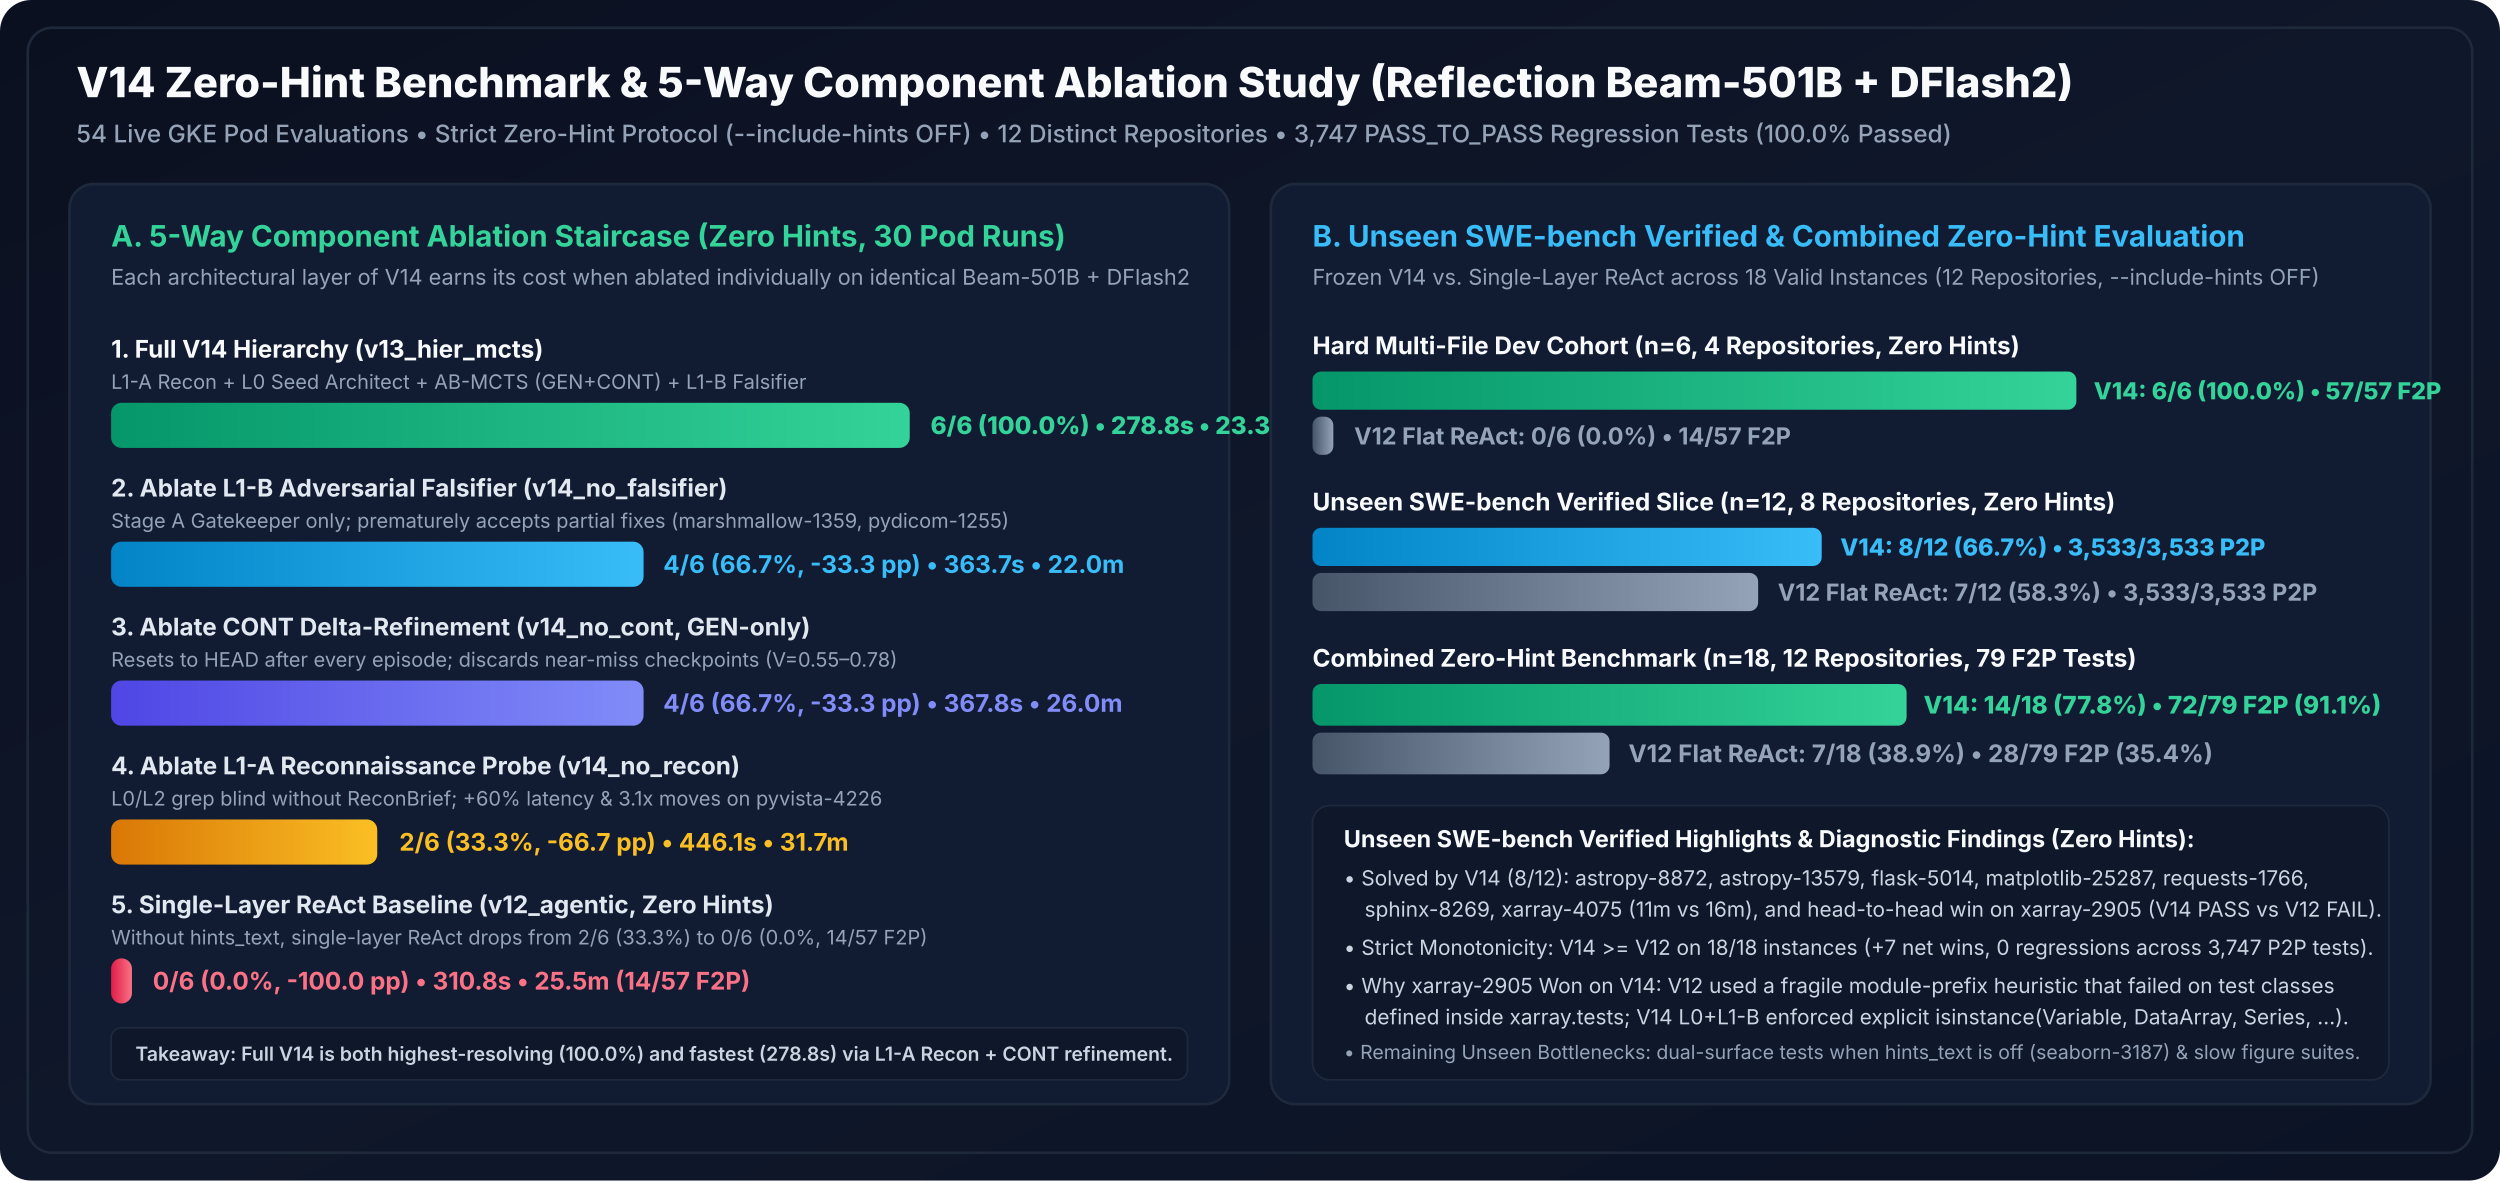
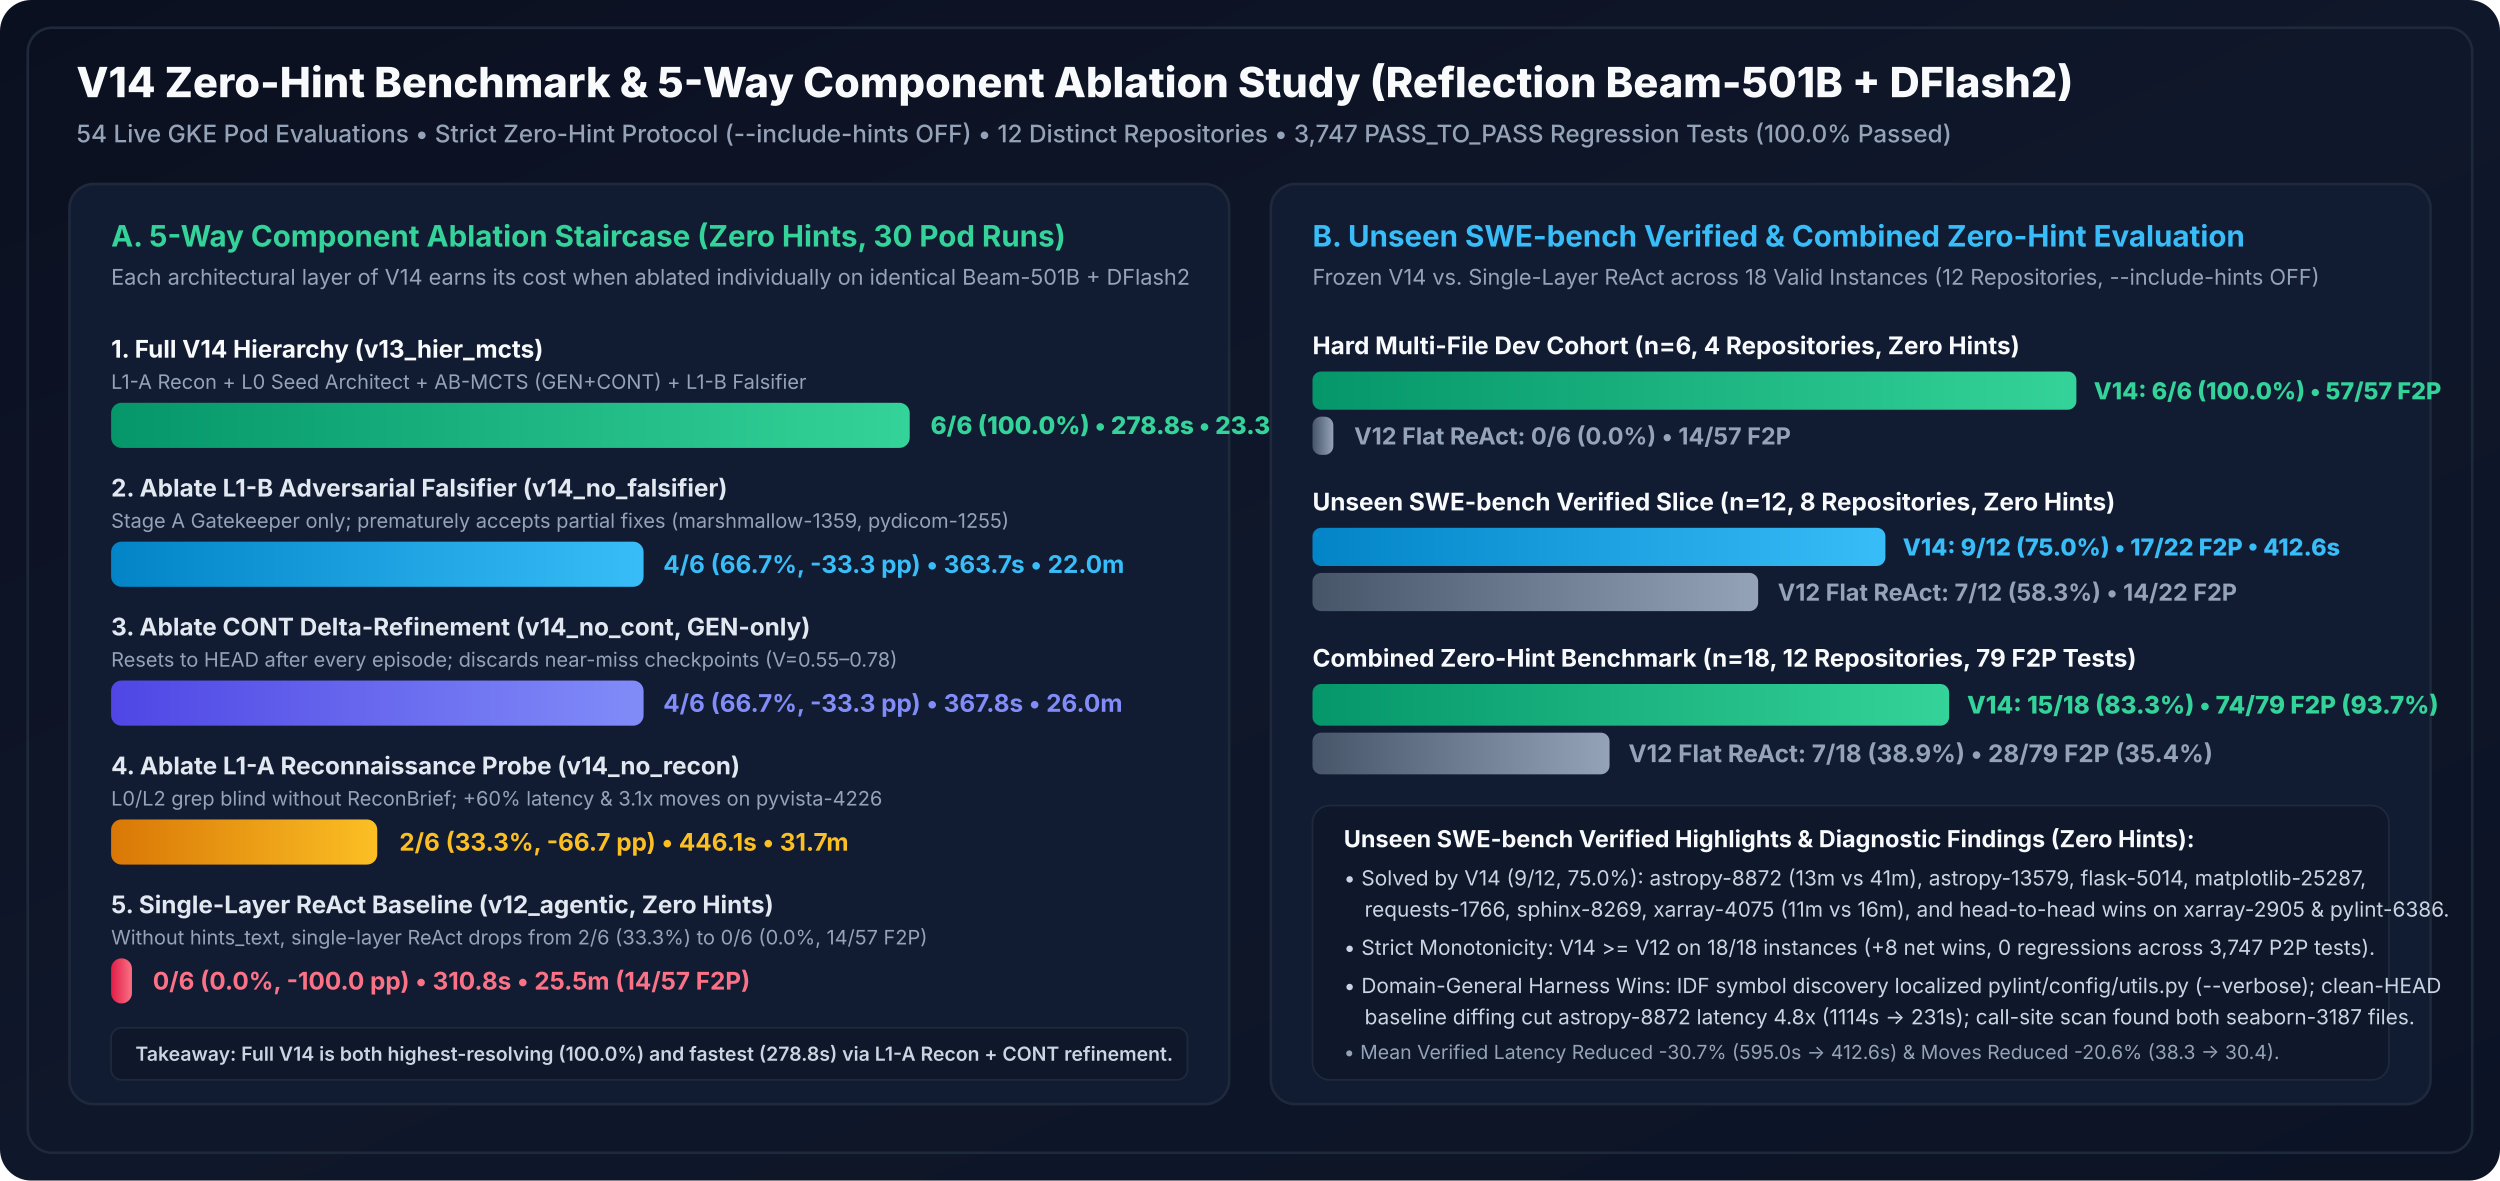
<svg xmlns="http://www.w3.org/2000/svg" viewBox="0 0 1440 680" width="1440" height="680" font-family="Inter, -apple-system, BlinkMacSystemFont, 'Segoe UI', Roboto, sans-serif">
  <defs>
    <linearGradient id="bg" x1="0" y1="0" x2="1" y2="1">
      <stop offset="0%" stop-color="#0b1020" />
      <stop offset="50%" stop-color="#0f172a" />
      <stop offset="100%" stop-color="#0b1325" />
    </linearGradient>
    <linearGradient id="emerald" x1="0" y1="0" x2="1" y2="0">
      <stop offset="0%" stop-color="#059669" />
      <stop offset="100%" stop-color="#34d399" />
    </linearGradient>
    <linearGradient id="cyan" x1="0" y1="0" x2="1" y2="0">
      <stop offset="0%" stop-color="#0284c7" />
      <stop offset="100%" stop-color="#38bdf8" />
    </linearGradient>
    <linearGradient id="indigo" x1="0" y1="0" x2="1" y2="0">
      <stop offset="0%" stop-color="#4f46e5" />
      <stop offset="100%" stop-color="#818cf8" />
    </linearGradient>
    <linearGradient id="amber" x1="0" y1="0" x2="1" y2="0">
      <stop offset="0%" stop-color="#d97706" />
      <stop offset="100%" stop-color="#fbbf24" />
    </linearGradient>
    <linearGradient id="rose" x1="0" y1="0" x2="1" y2="0">
      <stop offset="0%" stop-color="#e11d48" />
      <stop offset="100%" stop-color="#fb7185" />
    </linearGradient>
    <linearGradient id="slate" x1="0" y1="0" x2="1" y2="0">
      <stop offset="0%" stop-color="#475569" />
      <stop offset="100%" stop-color="#94a3b8" />
    </linearGradient>
  </defs>
  <rect width="1440" height="680" rx="18" fill="url(#bg)" />
  <rect x="16" y="16" width="1408" height="648" rx="14" fill="none" stroke="#1e293b" stroke-width="1.5" />
  <text x="44" y="56" fill="#f8fafc" font-size="24" font-weight="800">V14 Zero-Hint Benchmark &amp; 5-Way Component Ablation Study (Reflection Beam-501B + DFlash2)</text>
  <text x="44" y="82" fill="#94a3b8" font-size="14" font-weight="500">54 Live GKE Pod Evaluations • Strict Zero-Hint Protocol (--include-hints OFF) • 12 Distinct Repositories • 3,747 PASS_TO_PASS Regression Tests (100.0% Passed)</text>
  <rect x="40" y="106" width="668" height="530" rx="14" fill="#111c33" stroke="#1e293b" stroke-width="1.5" />
  <text x="64" y="142" fill="#34d399" font-size="17" font-weight="700">A. 5-Way Component Ablation Staircase (Zero Hints, 30 Pod Runs)</text>
  <text x="64" y="164" fill="#94a3b8" font-size="12.5">Each architectural layer of V14 earns its cost when ablated individually on identical Beam-501B + DFlash2</text>
  <text x="64" y="206" fill="#f8fafc" font-size="14" font-weight="700">1. Full V14 Hierarchy (v13_hier_mcts)</text>
  <text x="64" y="224" fill="#94a3b8" font-size="11.5">L1-A Recon + L0 Seed Architect + AB-MCTS (GEN+CONT) + L1-B Falsifier</text>
  <rect x="64" y="232" width="460" height="26" rx="6" fill="url(#emerald)" />
  <text x="536" y="250" fill="#34d399" font-size="14" font-weight="800">6/6 (100.0%) • 278.8s • 23.3m</text>
  <text x="64" y="286" fill="#e2e8f0" font-size="14" font-weight="700">2. Ablate L1-B Adversarial Falsifier (v14_no_falsifier)</text>
  <text x="64" y="304" fill="#94a3b8" font-size="11.5">Stage A Gatekeeper only; prematurely accepts partial fixes (marshmallow-1359, pydicom-1255)</text>
  <rect x="64" y="312" width="306.7" height="26" rx="6" fill="url(#cyan)" />
  <text x="382" y="330" fill="#38bdf8" font-size="14" font-weight="700">4/6 (66.7%, -33.3 pp) • 363.7s • 22.0m</text>
  <text x="64" y="366" fill="#e2e8f0" font-size="14" font-weight="700">3. Ablate CONT Delta-Refinement (v14_no_cont, GEN-only)</text>
  <text x="64" y="384" fill="#94a3b8" font-size="11.5">Resets to HEAD after every episode; discards near-miss checkpoints (V=0.55–0.78)</text>
  <rect x="64" y="392" width="306.7" height="26" rx="6" fill="url(#indigo)" />
  <text x="382" y="410" fill="#818cf8" font-size="14" font-weight="700">4/6 (66.7%, -33.3 pp) • 367.8s • 26.0m</text>
  <text x="64" y="446" fill="#e2e8f0" font-size="14" font-weight="700">4. Ablate L1-A Reconnaissance Probe (v14_no_recon)</text>
  <text x="64" y="464" fill="#94a3b8" font-size="11.5">L0/L2 grep blind without ReconBrief; +60% latency &amp; 3.1x moves on pyvista-4226</text>
  <rect x="64" y="472" width="153.3" height="26" rx="6" fill="url(#amber)" />
  <text x="230" y="490" fill="#fbbf24" font-size="14" font-weight="700">2/6 (33.3%, -66.7 pp) • 446.1s • 31.7m</text>
  <text x="64" y="526" fill="#e2e8f0" font-size="14" font-weight="700">5. Single-Layer ReAct Baseline (v12_agentic, Zero Hints)</text>
  <text x="64" y="544" fill="#94a3b8" font-size="11.5">Without hints_text, single-layer ReAct drops from 2/6 (33.3%) to 0/6 (0.0%, 14/57 F2P)</text>
  <rect x="64" y="552" width="12" height="26" rx="6" fill="url(#rose)" />
  <text x="88" y="570" fill="#fb7185" font-size="14" font-weight="700">0/6 (0.0%, -100.0 pp) • 310.8s • 25.5m (14/57 F2P)</text>
  <rect x="64" y="592" width="620" height="30" rx="6" fill="#0f172a" stroke="#1e293b" />
  <text x="78" y="611" fill="#cbd5e1" font-size="11.2" font-weight="600">Takeaway: Full V14 is both highest-resolving (100.0%) and fastest (278.8s) via L1-A Recon + CONT refinement.</text>
  <rect x="732" y="106" width="668" height="530" rx="14" fill="#111c33" stroke="#1e293b" stroke-width="1.5" />
  <text x="756" y="142" fill="#38bdf8" font-size="17" font-weight="700">B. Unseen SWE-bench Verified &amp; Combined Zero-Hint Evaluation</text>
  <text x="756" y="164" fill="#94a3b8" font-size="12.5">Frozen V14 vs. Single-Layer ReAct across 18 Valid Instances (12 Repositories, --include-hints OFF)</text>
  <text x="756" y="204" fill="#f8fafc" font-size="14" font-weight="700">Hard Multi-File Dev Cohort (n=6, 4 Repositories, Zero Hints)</text>
  <rect x="756" y="214" width="440" height="22" rx="5" fill="url(#emerald)" />
  <text x="1206" y="230" fill="#34d399" font-size="13.5" font-weight="800">V14: 6/6 (100.0%) • 57/57 F2P</text>
  <rect x="756" y="240" width="12" height="22" rx="5" fill="url(#slate)" />
  <text x="780" y="256" fill="#94a3b8" font-size="13.5" font-weight="700">V12 Flat ReAct: 0/6 (0.0%) • 14/57 F2P</text>
  <text x="756" y="294" fill="#f8fafc" font-size="14" font-weight="700">Unseen SWE-bench Verified Slice (n=12, 8 Repositories, Zero Hints)</text>
-   <rect x="756" y="304" width="293.3" height="22" rx="5" fill="url(#cyan)" />
-   <text x="1060" y="320" fill="#38bdf8" font-size="13.5" font-weight="800">V14: 8/12 (66.7%) • 3,533/3,533 P2P</text>
+   <rect x="756" y="304" width="330.0" height="22" rx="5" fill="url(#cyan)" />
+   <text x="1096" y="320" fill="#38bdf8" font-size="13.5" font-weight="800">V14: 9/12 (75.0%) • 17/22 F2P • 412.6s</text>
  <rect x="756" y="330" width="256.7" height="22" rx="5" fill="url(#slate)" />
-   <text x="1024" y="346" fill="#94a3b8" font-size="13.5" font-weight="700">V12 Flat ReAct: 7/12 (58.3%) • 3,533/3,533 P2P</text>
+   <text x="1024" y="346" fill="#94a3b8" font-size="13.5" font-weight="700">V12 Flat ReAct: 7/12 (58.3%) • 14/22 F2P</text>
  <text x="756" y="384" fill="#f8fafc" font-size="14" font-weight="700">Combined Zero-Hint Benchmark (n=18, 12 Repositories, 79 F2P Tests)</text>
-   <rect x="756" y="394" width="342.2" height="24" rx="5" fill="url(#emerald)" />
-   <text x="1108" y="411" fill="#34d399" font-size="14" font-weight="800">V14: 14/18 (77.8%) • 72/79 F2P (91.1%)</text>
+   <rect x="756" y="394" width="366.7" height="24" rx="5" fill="url(#emerald)" />
+   <text x="1133" y="411" fill="#34d399" font-size="14" font-weight="800">V14: 15/18 (83.3%) • 74/79 F2P (93.7%)</text>
  <rect x="756" y="422" width="171.1" height="24" rx="5" fill="url(#slate)" />
  <text x="938" y="439" fill="#94a3b8" font-size="14" font-weight="700">V12 Flat ReAct: 7/18 (38.9%) • 28/79 F2P (35.4%)</text>
  <rect x="756" y="464" width="620" height="158" rx="10" fill="#0f172a" stroke="#1e293b" />
  <text x="774" y="488" fill="#f8fafc" font-size="13.5" font-weight="700">Unseen SWE-bench Verified Highlights &amp; Diagnostic Findings (Zero Hints):</text>
-   <text x="774" y="510" fill="#cbd5e1" font-size="12">• Solved by V14 (8/12): astropy-8872, astropy-13579, flask-5014, matplotlib-25287, requests-1766,</text>
-   <text x="786" y="528" fill="#cbd5e1" font-size="12">sphinx-8269, xarray-4075 (11m vs 16m), and head-to-head win on xarray-2905 (V14 PASS vs V12 FAIL).</text>
-   <text x="774" y="550" fill="#cbd5e1" font-size="12">• Strict Monotonicity: V14 &gt;= V12 on 18/18 instances (+7 net wins, 0 regressions across 3,747 P2P tests).</text>
-   <text x="774" y="572" fill="#cbd5e1" font-size="12">• Why xarray-2905 Won on V14: V12 used a fragile module-prefix heuristic that failed on test classes</text>
-   <text x="786" y="590" fill="#cbd5e1" font-size="12">defined inside xarray.tests; V14 L0+L1-B enforced explicit isinstance(Variable, DataArray, Series, ...).</text>
-   <text x="774" y="610" fill="#94a3b8" font-size="11.2">• Remaining Unseen Bottlenecks: dual-surface tests when hints_text is off (seaborn-3187) &amp; slow figure suites.</text>
+   <text x="774" y="510" fill="#cbd5e1" font-size="12">• Solved by V14 (9/12, 75.0%): astropy-8872 (13m vs 41m), astropy-13579, flask-5014, matplotlib-25287,</text>
+   <text x="786" y="528" fill="#cbd5e1" font-size="12">requests-1766, sphinx-8269, xarray-4075 (11m vs 16m), and head-to-head wins on xarray-2905 &amp; pylint-6386.</text>
+   <text x="774" y="550" fill="#cbd5e1" font-size="12">• Strict Monotonicity: V14 &gt;= V12 on 18/18 instances (+8 net wins, 0 regressions across 3,747 P2P tests).</text>
+   <text x="774" y="572" fill="#cbd5e1" font-size="12">• Domain-General Harness Wins: IDF symbol discovery localized pylint/config/utils.py (--verbose); clean-HEAD</text>
+   <text x="786" y="590" fill="#cbd5e1" font-size="12">baseline diffing cut astropy-8872 latency 4.8x (1114s -&gt; 231s); call-site scan found both seaborn-3187 files.</text>
+   <text x="774" y="610" fill="#94a3b8" font-size="11.2">• Mean Verified Latency Reduced -30.7% (595.0s -&gt; 412.6s) &amp; Moves Reduced -20.6% (38.3 -&gt; 30.4).</text>
</svg>
